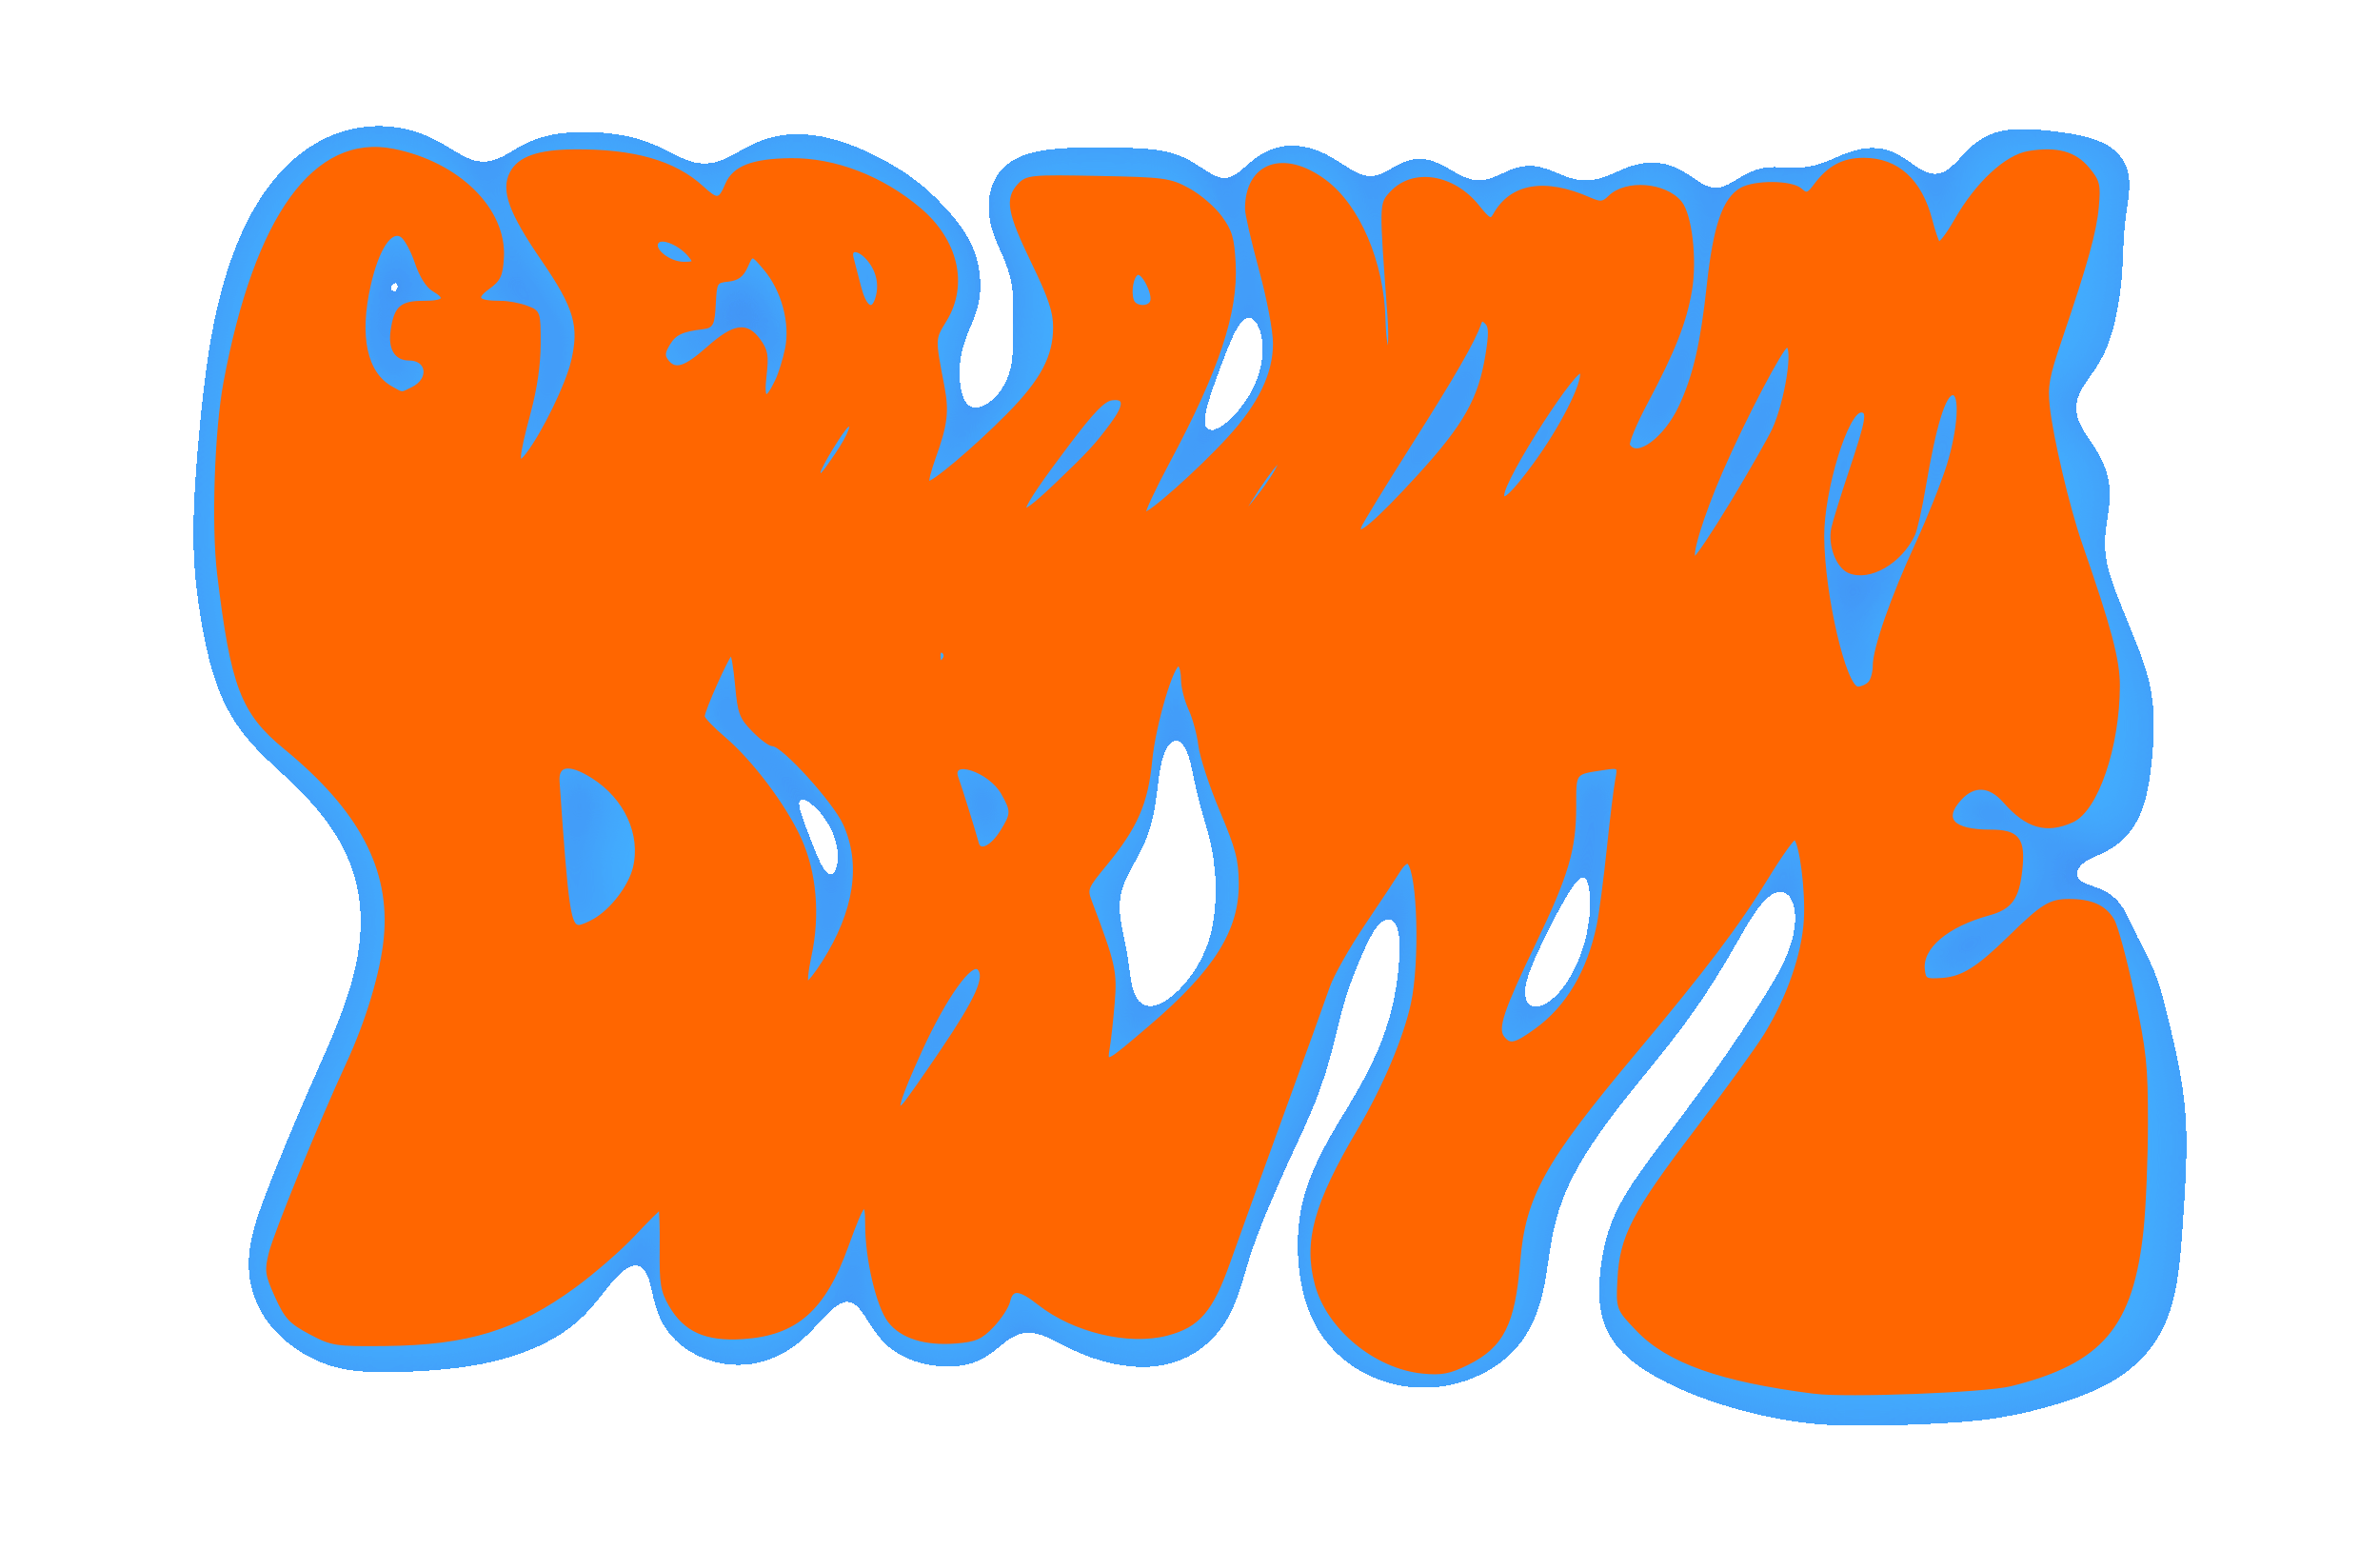
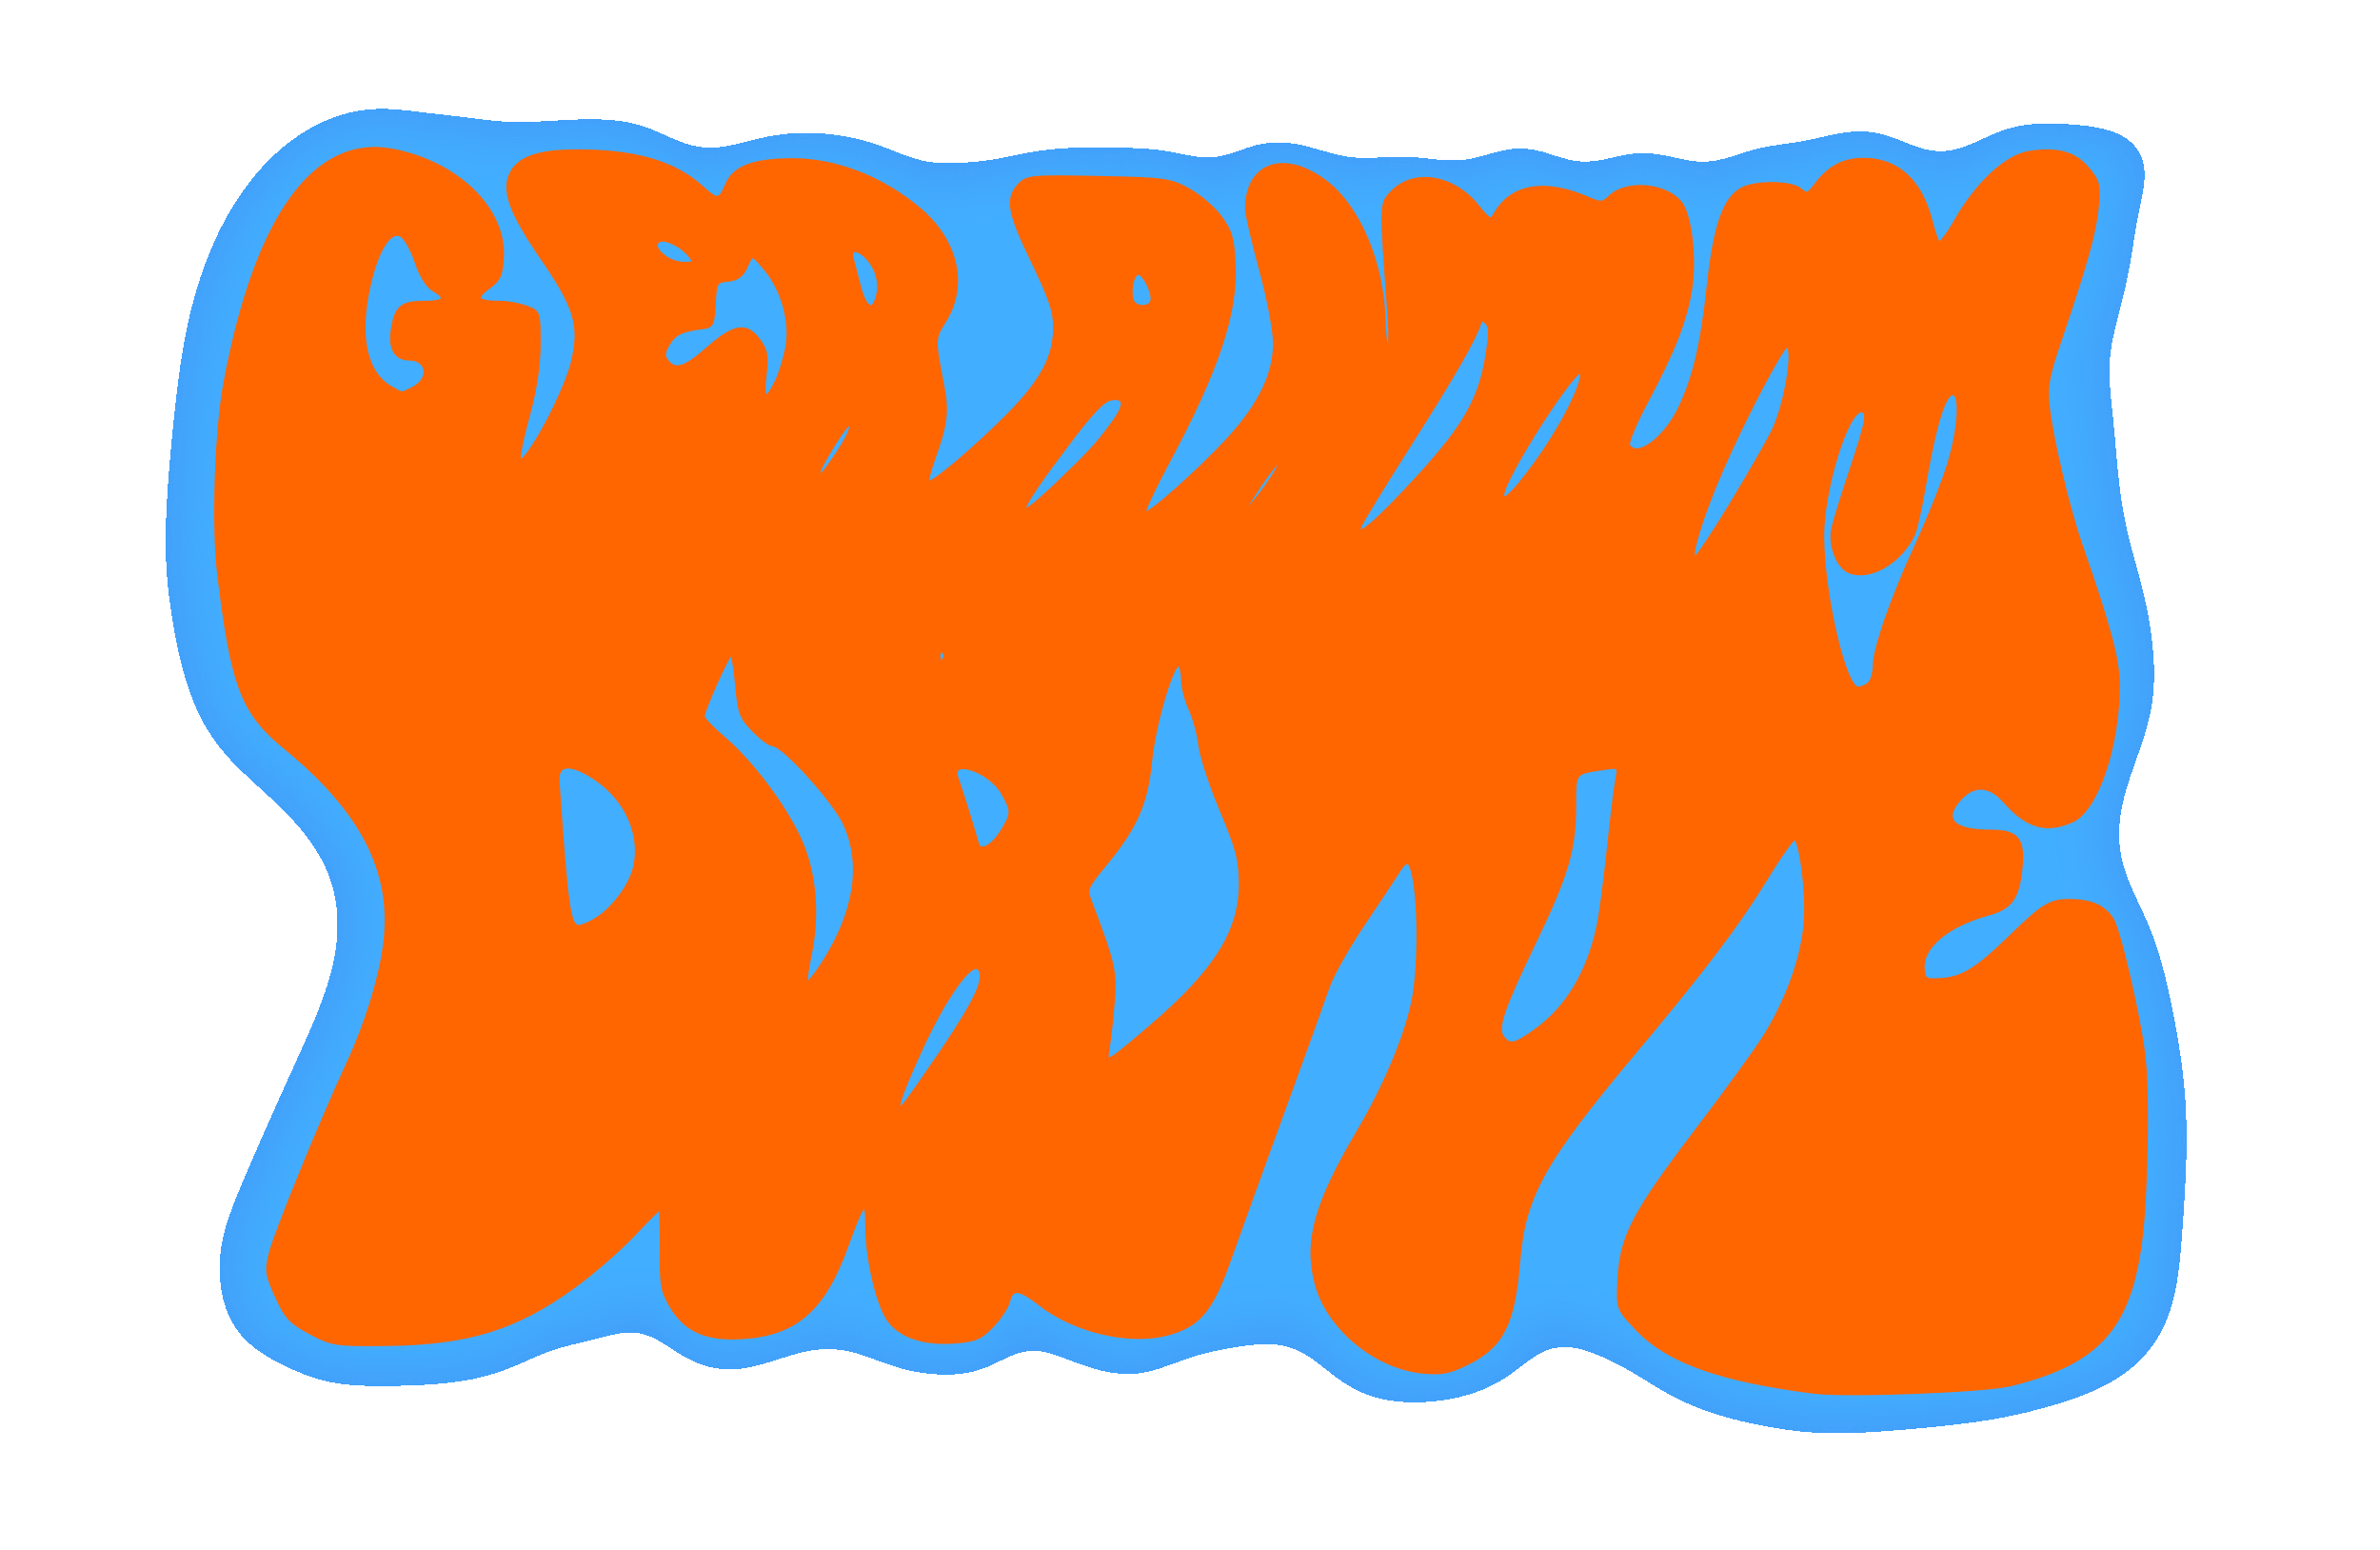
<svg xmlns="http://www.w3.org/2000/svg" viewBox="0 0 818.678 533.044" height="533.044" width="818.678" version="1.1" id="svg3684">
  <defs id="defs3394">
    <filter style="color-interpolation-filters:sRGB" id="filter3699">
      <feGaussianBlur stdDeviation="8.89" id="feGaussianBlur3701" />
      <feColorMatrix id="feColorMatrix3703" values="1 0 0 0 0 0 1 0 0 0 0 0 1 0 0 0 0 0 21 -9 " result="fbSourceGraphic" />
      <feColorMatrix result="fbSourceGraphicAlpha" in="fbSourceGraphic" values="0 0 0 -1 0 0 0 0 -1 0 0 0 0 -1 0 0 0 0 1 0" id="feColorMatrix3729" />
      <feColorMatrix id="feColorMatrix3731" values="1 0 0 0 0 0 1 0 0 0 0 0 1 0 0 0 0 0 5 -1 " result="colormatrix" in="fbSourceGraphic" />
      <feComposite in2="colormatrix" id="feComposite3733" operator="arithmetic" k2="0.745" result="fbSourceGraphic" k1="0" k3="0" k4="0" />
      <feColorMatrix result="fbSourceGraphicAlpha" in="fbSourceGraphic" values="0 0 0 -1 0 0 0 0 -1 0 0 0 0 -1 0 0 0 0 1 0" id="feColorMatrix3735" />
      <feColorMatrix id="feColorMatrix3737" values="1 0 0 0 0 0 1 0 0 0 0 0 1 0 0 0 0 0 5 -1 " result="colormatrix" in="fbSourceGraphic" />
      <feComposite in2="colormatrix" id="feComposite3739" operator="arithmetic" k2="1" result="fbSourceGraphic" k1="0" k3="0" k4="0" />
      <feColorMatrix result="fbSourceGraphicAlpha" in="fbSourceGraphic" values="0 0 0 -1 0 0 0 0 -1 0 0 0 0 -1 0 0 0 0 1 0" id="feColorMatrix4521" />
      <feColorMatrix id="feColorMatrix4523" values="1 0 0 0 0 0 1 0 0 0 0 0 1 0 0 0 0 0 5 -1 " result="colormatrix" in="fbSourceGraphic" />
      <feComposite in2="colormatrix" id="feComposite4525" operator="arithmetic" k2="0.742" result="composite" k1="0" k3="0" k4="0" />
    </filter>
  </defs>
  <g id="layer2" transform="translate(73.66807,50.53402)">
-     <path id="path3692" d="m 549.746,437.596 c -32.158,-4.071 -57.436,-15.494 -68.016,-26.548 -6.857,-7.164 -3.277,-17.189 -2.745,-27.386 0.762,-14.624 5.644,-20.476 27.34,-48.992 10.293,-13.528 19.519,-26.807 22.252,-31.259 7.927,-12.913 18.099,-25.582 18.822,-37.505 0.609,-10.051 -1.539,-26.762 -3.619,-28.155 -0.548,-0.367 -4.905,5.72 -9.682,13.526 -9.96,16.276 -17.236,35.158 -41.185,63.72 -31.561,37.64 -34.523,48.732 -36.36,71.376 -1.726,21.279 -9.163,28.938 -21.144,34.884 -6.155,3.055 -16.082,5.02 -22.5,4.389 -16.251,-1.597 -35.869,-11.522 -38.031,-38.051 -1.184,-14.529 0.331,-26.122 15.38,-51.605 8.641,-14.632 15.078,-28.654 17.656,-40.507 3.115,-14.324 6.582,-45.577 2.976,-49.349 -0.557,-0.582 -2.028,0.587 -3.269,2.6 -1.241,2.012 -10.396,8.747 -12.13,18.308 -1.85,10.205 -7.373,19.963 -8.692,23.833 -2.036,11.03 -4.806,26.202 -15.012,44.994 -10.911,20.089 -16.354,41.621 -19.176,49.6 -1.698,19.811 -12.592,29.319 -23.485,32.152 -13.109,3.409 -32.642,-2.514 -44.604,-11.907 -6.814,-5.351 -10.182,-13.447 -11.269,-8.753 -0.452,1.951 -2.216,15.79 -4.796,18.501 -3.969,4.17 -8.777,2.16 -15.493,2.687 -10.564,0.828 -20.736,-3.827 -24.966,-9.277 -3.956,-5.096 -3.487,-26.348 -3.487,-38.04 0,-9.787 -3.675,-9.183 -6.927,7.26 -4.318,21.835 -16.728,38.802 -35.074,39.991 -12.63,0.818 -24.155,-6.012 -29.175,-14.764 -2.822,-4.921 0.365,-12.401 0.486,-24.439 0.077,-7.585 -0.132,-13.79 -0.463,-13.79 -0.331,0 -4.417,4.069 -9.079,9.041 -4.662,4.973 -13.117,24.408 -19.664,29.186 -20.027,14.618 -41.639,16.138 -70.127,16.428 -16.968,0.172 -16.131,-2.179 -23.571,-6.14 -6.814,-3.627 -11.911,-8.124 -15.168,-15.341 -3.444,-7.63 -3.617,-15.279 -2.131,-21.3 C 15.304,370.132 30.193,333.344 39.448,313.377 46.339,298.509 51.36,284.605 52.486,272.7 54.723,249.024 46.1,231.493 20.106,210.188 5.391,198.127 -0.223,186.164 -4.873,147.396 -6.847,130.931 -3.236,95.58 -1.251,78.936 7.293,7.303 38.302,-10.619 65.256,-5.218 87.545,-0.752 100.072,21.557 99.093,38.077 c -0.364,6.137 -1.043,7.579 -4.883,10.376 -4.982,3.628 -3.752,5.05 4.368,5.05 2.473,0 6.445,0.736 8.827,1.637 4.324,1.634 4.331,1.655 4.331,12.505 0,7.17 -1.17,15.246 -3.438,23.73 -4.31,16.123 -4.435,19.452 -0.54,14.379 5.479,-7.137 13.6,-23.753 15.526,-31.77 2.971,-12.366 -3.875,-14.398 -15.227,-30.943 -11.168,-16.277 -12.476,-30.965 -9.401,-36.921 2.662,-5.156 12.133,-9.62 24.48,-9.723 20.473,-0.171 29.363,2.356 38.932,11.085 5.316,4.849 10.376,7.618 12.877,1.799 2.506,-5.829 11.773,-12.576 24.869,-12.718 15.071,-0.163 35.553,11.063 48.47,21.972 7.807,12.974 18.491,29.522 11.04,41.726 -4.05,6.634 -8.325,3.149 -5.087,20.166 1.605,8.435 -2.546,15.158 -6.612,26.428 -1.563,4.334 -2.538,8.211 -2.165,8.615 1.026,1.112 13.97,-15.171 25.549,-26.893 11.626,-11.769 5.254,-14.26 5.254,-24.362 0,-5.468 6.312,-12.277 0.312,-24.677 -8.224,-16.998 -12.644,-26.692 -8.308,-31.392 2.687,-2.912 11.28,-6.63 34.323,-6.189 22.763,0.436 29.06,-0.011 35.429,3.477 3.744,2.05 5.812,15.589 8.098,18.71 3.521,4.808 4.237,7.245 4.692,15.962 0.877,16.821 -5.649,36.466 -22.679,68.269 -4.964,9.27 -8.666,17.245 -8.226,17.722 1.083,1.173 18.791,-14.537 29.231,-25.933 10.582,-11.55 15.659,-22.104 15.659,-32.549 0,-4.389 -2.057,-15.245 -4.814,-25.398 -2.647,-9.753 -6.962,-26.314 -6.962,-28.051 0,-15.515 19.949,-18.598 34.068,-8.067 11.536,8.604 14.759,33.633 15.259,53.24 0.148,5.804 0.813,10.555 1.477,10.558 0.669,0.002 0.806,-5.48 0.307,-12.294 -2.809,-38.348 -0.67,-49.314 2.936,-53.223 7.462,-8.088 19.026,5.471 27.518,16.006 3.947,4.896 8.923,-10.509 10.172,-12.751 5.737,-10.302 12.92,3.51 28.274,10.246 3.842,1.685 6.885,-6.276 9.198,-8.544 5.581,-5.475 22.502,-4.45 27.768,1.858 3.514,4.209 -0.431,27.439 -2.217,38.112 -1.805,10.792 -5.775,20.864 -15.201,38.569 -3.857,7.244 -6.609,13.879 -6.116,14.744 2.877,5.046 12.745,-2.254 17.872,-13.221 4.916,-10.517 7.499,-21.679 9.677,-41.823 2.185,-20.21 10.387,-38.877 16.246,-42.271 4.672,-2.706 12.347,6.7 15.421,9.465 2.073,1.865 -2.424,3.249 0,0 4.662,-6.247 19.68,-14.74 26.711,-14.75 11.513,-0.017 14.516,11.528 18.054,25.158 0.958,3.69 2.154,7.236 2.659,7.88 0.505,0.644 -0.389,-9.266 2.389,-14.145 7.259,-12.747 6.583,-22.122 14.371,-23.388 9.659,-1.57 44.468,2.247 48.957,7.647 3.622,4.357 -3.268,12.617 -3.937,20.257 -0.749,8.547 2.672,23.006 -6.232,49.191 -4.381,12.884 -23.314,12.162 -17.816,16.578 38.25,30.718 11.849,37.756 16.207,50.296 10.036,28.879 18.685,42.747 18.662,51.596 -0.056,20.967 -2.421,45.47 -10.81,49.269 -8.855,4.011 -31.329,-6.513 -39.017,-15.278 -5.032,-5.738 -10.542,-6.079 -15.278,-0.946 -6.534,7.082 -2.693,11.249 10.369,11.249 9.493,0 25.191,-0.204 24.042,10.397 -1.061,9.787 -17.043,15.924 -24.595,17.991 -14.44,3.953 -23.363,11.533 -22.547,19.154 0.388,3.627 0.837,3.862 6.606,3.458 6.976,-0.488 12.24,-3.802 23.4,-14.733 10.956,-10.73 36.602,-18.143 43.052,-18.143 7.673,0 -10.712,7.744 -7.887,12.416 1.276,2.112 11.564,8.666 14.109,20.69 4.14,19.558 9.64,34.222 9.64,54.017 0,12.171 -2.096,40.037 -2.907,47.922 -3.439,33.433 -25.379,38.689 -56.743,46.478 -8.665,2.152 -56.32,3.964 -67.391,2.563 z M 250.529,310.671 c 11.938,-17.687 15.282,-25.188 12.522,-28.09 -2.691,-2.83 -11.659,9.716 -20.05,28.051 -7.582,16.566 -9.494,23.025 -5.514,18.621 1.085,-1.201 6.954,-9.563 13.042,-18.582 z m 71.643,-8.111 c 22.328,-19.079 24.549,-28.628 24.399,-44.989 -0.076,-8.265 1.106,-14.101 -4.424,-27.224 -3.566,-8.462 -2.567,-20.673 -3.031,-24.511 -0.464,-3.837 -1.993,-9.466 -3.399,-12.508 -1.405,-3.042 -2.555,-7.531 -2.555,-9.975 0,-2.444 -0.541,-4.806 -1.202,-5.249 -2.148,-1.439 -8.663,20.396 -9.878,33.109 -1.382,14.46 2.921,22.643 -7.597,35.435 -6.747,8.205 -9.041,8.577 -7.318,13.126 8.041,21.227 6.489,22.442 5.62,33.066 -0.469,5.74 -1.233,12.699 -1.696,15.465 -1.031,6.158 -4.411,7.492 11.081,-5.745 z m 132.443,1.282 c 10.844,-7.786 18.226,-20.178 21.524,-36.133 0.811,-3.924 2.362,-15.653 3.447,-26.065 1.085,-10.412 2.394,-21.133 2.91,-23.825 0.938,-4.894 0.938,-4.894 -5.088,-3.975 -9.748,1.486 -9.464,1.095 -9.464,13.025 0,14.662 -2.603,23.521 -13.673,46.533 -11.252,23.391 -13.397,29.776 -11.039,32.856 2.396,3.129 4.192,2.748 11.383,-2.415 z M 209.597,280.518 c 11.144,-17.558 13.622,-33.912 7.241,-47.792 -3.595,-7.819 -21.194,-27.158 -24.716,-27.158 -0.989,0 -3.958,-2.208 -6.598,-4.907 -4.339,-4.436 -4.894,-5.94 -5.777,-15.654 -0.537,-5.911 -1.361,-10.746 -1.831,-10.746 -1.021,4.2e-4 -9.817,19.555 -9.738,21.648 0.03,0.802 3.22,4.142 7.088,7.422 9.449,8.012 20.943,23.269 26.149,34.707 5.245,11.526 6.508,26.151 3.472,40.207 -1.107,5.125 -1.506,9.318 -0.887,9.318 0.619,0 3.137,-3.17 5.597,-7.045 z m -78.882,-14.444 c 6.016,-3.416 -8.453,-12.324 -6.881,-18.78 2.809,-11.535 17.834,-23.403 6.471,-30.622 -8.037,-5.106 -12.492,-4.526 -12.072,1.57 3.057,44.324 3.877,49.941 7.29,49.941 0.813,0 3.149,-0.949 5.191,-2.109 z M 270.88,235.526 c 3.834,-6.167 3.858,-7.052 0.357,-13.276 -4.424,-7.865 -18.582,-12.463 -15.755,-5.116 0.943,2.451 5.846,18.186 6.998,22.46 0.891,3.304 5.077,1.277 8.4,-4.068 z m 298.562,-51.128 c 0.908,-0.984 -8.374,-12.936 -8.374,-15.183 0,-5.935 16.164,-14.216 24.647,-32.586 4.067,-8.808 8.94,-21.002 10.827,-27.098 3.842,-12.406 4.607,-24.72 1.536,-24.72 -2.957,0 -6.295,10.831 -9.877,32.053 -1.246,7.38 -2.895,14.759 -3.666,16.399 -4.481,9.536 -15.083,15.68 -22.08,12.797 -3.99,-1.645 -6.836,-9.136 -5.637,-14.837 0.454,-2.158 3.232,-11.132 6.174,-19.942 5.777,-17.302 6.33,-20.506 3.539,-20.506 -4.969,0 -13.349,27.282 -13.271,43.204 0.099,20.017 7.601,52.209 12.167,52.209 1.3,0 3.106,-0.805 4.014,-1.789 z m -318.17,-8.544 c 0.435,-0.763 0.162,-1.809 -0.606,-2.324 -0.769,-0.515 -1.398,0.109 -1.398,1.388 0,2.619 0.825,3.004 2.004,0.936 z m 270.846,-53.523 c 6.353,-10.522 12.777,-21.759 14.277,-24.971 4.432,-9.494 7.515,-28.948 4.586,-28.948 -1.622,0 -14.926,25.387 -22.657,43.234 -6.75,15.582 -11.071,29.817 -9.052,29.817 0.713,0 6.493,-8.609 12.846,-19.131 z m -107.8,-9.016 c 16.003,-17.53 21.083,-26.531 23.552,-41.727 1.186,-7.301 1.144,-9.762 -0.19,-11.122 -1.312,-1.337 -1.863,-1.302 -2.353,0.149 -1.992,5.898 -8.97,18.034 -23.77,41.336 -9.14,14.392 -16.997,27.235 -17.459,28.54 -1.786,5.046 5.874,-1.461 20.219,-17.176 z m -48.95,-1.953 c 2.601,-4.87 2.601,-4.902 -0.011,-2.422 -1.456,1.382 -5.308,6.749 -8.56,11.927 -5.913,9.413 -5.913,9.413 0.011,2.422 3.258,-3.845 7.11,-9.212 8.56,-11.927 z m -75.475,4.555 c 10.994,-10.502 13.621,-13.348 18.858,-20.435 4.907,-6.641 4.926,-9.524 0.058,-8.907 -2.813,0.356 -6.482,4.118 -15,15.38 -18.75,24.789 -20.03,29.355 -3.916,13.963 z m 164.351,-6.702 c 9.061,-12.36 16.878,-27.66 16.15,-31.612 -0.825,-4.479 -27.206,36.433 -27.206,42.192 0,2.933 3.853,-0.753 11.056,-10.58 z m -240.164,-3.36 c 4.634,-6.842 6.477,-11.82 3.684,-9.949 -1.64,1.099 -9.756,14.405 -9.756,15.995 0,2.359 1.168,1.196 6.072,-6.046 z M 193.539,80.396 c 1.109,-2.324 2.639,-7.238 3.4,-10.92 1.829,-8.845 -6.249,-17.402 -12.405,-24.683 -4.532,-5.361 0.48,-8.225 -1.442,-3.857 -1.439,3.269 -3.028,4.484 -6.314,4.83 -4.257,0.448 -4.404,0.697 -4.804,8.2 -0.374,7.008 -0.737,7.777 -3.851,8.155 -7.321,0.889 -9.671,1.996 -11.836,5.577 -1.807,2.99 -1.911,4.144 -0.537,5.94 2.805,3.664 6.208,2.591 14.216,-4.48 8.904,-7.862 13.159,-8.502 17.427,-2.62 2.542,3.503 2.835,5.237 2.045,12.094 -1.005,8.722 0.476,9.36 4.1,1.765 z M 68.272,83.118 c 6.359,-3.141 5.503,-10.234 -1.235,-10.234 -4.566,0 -6.677,-3.614 -5.746,-9.836 1.174,-7.842 3.088,-9.545 10.728,-9.545 7.375,0 8.485,-1.447 3.38,-4.409 -2.042,-1.185 -4.301,-4.825 -5.845,-9.423 -1.384,-4.12 -3.637,-8.229 -5.007,-9.129 -3.843,-2.528 -8.4,4.333 -11.25,16.938 -4.018,17.774 -1.269,30.458 7.683,35.445 4.016,2.237 3.196,2.215 7.291,0.193 z M 227.803,52.636 c 1.567,-4.426 0.838,-9.162 -2.016,-13.094 -3.271,-4.508 -7.483,-5.376 -6.402,-1.319 0.382,1.435 1.511,5.796 2.509,9.69 1.819,7.105 4.35,9.128 5.909,4.723 z m 94.741,0.495 c 0.893,-2.711 -3.009,-10.356 -4.935,-9.669 -1.862,0.664 -2.919,6.216 -1.79,9.404 0.928,2.621 5.885,2.816 6.725,0.264 z M 163.922,37.751 c -3.188,-4.165 -9.672,-7.081 -11.429,-5.141 -2.249,2.483 3.812,7.475 9.075,7.475 3.603,0 3.91,-0.304 2.355,-2.335 z" style="display:inline;fill:#0091ff;fill-opacity:1;stroke:#0000c5;stroke-width:1.146;stroke-opacity:1;filter:url(#filter3699)" />
+     <path id="path3692" d="m 548.734,440.634 c -32.158,-4.071 -49.335,-10.938 -59.915,-21.991 -13.709,-4.342 -7.088,-5.063 -31.253,-11.511 -13.372,17.735 -9.101,13.007 -21.082,18.953 -6.155,3.055 -20.194,4.872 -26.611,4.241 -16.251,-1.597 -14.091,1.157 -37.734,-22.15 -14.23,1.377 -26.144,3.221 -42.137,6.849 -7.835,9.117 -15.712,9.003 -42.947,-2.224 -11.299,-9.015 -5.414,-9.074 -18.09,5.191 -3.969,4.17 -11.309,2.16 -18.025,2.687 -10.564,0.828 -15.242,-1.888 -26.992,-6.98 -8.756,-5.437 -15.216,-5.248 -42.511,6.173 -12.63,0.818 -23.588,-4.764 -28.608,-13.517 -12.375,-13.18 -7.662,6.774 -35.301,3.036 -20.027,14.618 -34.192,14.742 -62.68,15.032 -16.968,0.172 -18.724,-1.018 -26.164,-4.979 -6.814,-3.627 -18.616,-7.111 -21.873,-14.328 -3.444,-7.63 -4.629,-22.49 -3.144,-28.511 1.685,-6.829 18.65,-45.049 27.905,-65.016 6.892,-14.868 11.913,-26.623 13.038,-38.528 2.238,-23.676 -7.102,-37.269 -33.095,-58.574 -14.715,-12.061 -21.357,-26.801 -26.006,-65.569 -1.975,-16.465 2.143,-53.335 4.128,-69.979 8.544,-71.633 48.16,-95.631 75.114,-90.229 21.083,5.77 15.119,-1.554 33.904,5.768 16.246,-2.021 16.48,-1.489 26.505,-2.128 20.432,-1.303 26.325,1.344 35.895,10.072 12.842,5.238 20.344,-5.309 38.759,-5.856 15.071,-0.163 31.973,2.471 44.89,13.379 13.099,0.669 -5.457,-6.411 23.565,-1.796 2.687,-2.912 11.28,-6.63 34.323,-6.189 22.763,0.436 29.06,-0.011 35.429,3.477 9.53,8.911 13.568,0.856 13.568,0.856 -7.876,-7.639 21.381,-10.721 35.501,-0.191 7.175,5.238 0,0 19.98,-1.719 22.838,0.251 16.519,10.709 36.171,-2.821 18.914,-6.458 20.123,16.931 36.966,4.233 5.581,-5.475 17.945,-3.437 29.794,2.871 9.901,4.374 9.245,-5.121 21.274,-7.915 13.683,3.091 26.543,-5.053 39.094,-6.298 29.293,15.099 18.616,15.839 46.586,-0.445 9.659,-1.57 42.443,0.222 46.932,5.622 3.622,4.357 -3.774,16.161 -4.444,23.801 -0.749,8.547 -1.885,23.006 -10.789,49.191 5.218,31.206 2.467,42.211 8.517,64.849 10.036,28.879 8.559,44.772 8.535,53.622 -5.683,21.639 -13.363,32.23 -12.466,41.02 -2.476,9.947 1.169,19.513 8.408,30.777 1.276,2.112 5.488,11.703 8.033,23.728 4.14,19.558 7.109,34.222 7.109,54.017 0,12.171 -2.096,40.037 -2.907,47.922 -3.439,33.433 -25.379,38.689 -56.743,46.478 -8.665,2.152 -57.333,7.002 -68.403,5.601 z" style="display:inline;fill:#0091ff;fill-opacity:1;stroke:#0000c5;stroke-width:1.146;stroke-opacity:1;filter:url(#filter3699)" />
  </g>
  <g id="layer1" transform="translate(73.66807,50.53402)">
    <g transform="translate(-6.890045,-102.9606)" style="display:inline;fill:#ff6600;stroke:#ff6600" id="layer3">
      <path id="path3768" d="m 557.352,531.248 c -32.158,-4.071 -50.276,-10.482 -60.855,-21.536 -6.857,-7.164 -6.857,-7.164 -6.325,-17.362 0.762,-14.624 4.928,-22.624 26.624,-51.14 10.293,-13.528 20.951,-28.239 23.684,-32.691 7.927,-12.913 13.087,-27.73 13.809,-39.653 0.609,-10.051 -1.539,-26.762 -3.619,-28.155 -0.548,-0.367 -4.905,5.72 -9.682,13.526 -9.96,16.276 -21.532,31.578 -45.481,60.14 -31.561,37.64 -38.103,49.448 -39.94,72.092 -1.726,21.279 -5.582,28.938 -17.564,34.884 -6.155,3.055 -8.921,3.588 -15.339,2.957 -16.251,-1.597 -32.535,-15.024 -36.599,-30.175 -3.941,-14.694 -0.385,-27.554 14.664,-53.037 8.641,-14.632 15.794,-31.518 18.372,-43.372 3.115,-14.324 2.286,-44.861 -1.32,-48.633 -0.557,-0.582 -2.028,0.587 -3.269,2.6 -1.241,2.012 -6.699,10.251 -12.13,18.308 -5.43,8.057 -10.953,17.815 -12.273,21.685 -1.32,3.87 -8.398,23.473 -15.728,43.562 -7.331,20.089 -15.638,43.053 -18.46,51.032 -5.994,16.947 -10.444,22.159 -21.337,24.991 -13.109,3.409 -31.926,-1.082 -43.888,-10.475 -6.814,-5.351 -9.466,-5.571 -10.553,-0.876 -0.452,1.951 -2.932,5.765 -5.512,8.476 -3.969,4.17 -5.913,5.024 -12.629,5.551 -10.564,0.828 -18.587,-1.678 -22.818,-7.129 -3.956,-5.096 -7.783,-21.336 -7.783,-33.028 0,-9.787 -1.226,-8.502 -6.927,7.26 -7.898,21.835 -17.444,30.21 -35.79,31.398 -12.63,0.818 -19.859,-2.432 -24.879,-11.184 -2.822,-4.921 -3.215,-7.389 -3.094,-19.427 0.077,-7.585 -0.132,-13.79 -0.463,-13.79 -0.331,0 -4.417,4.069 -9.079,9.041 -4.662,4.973 -13.833,12.951 -20.38,17.73 -20.027,14.618 -36.626,19.719 -65.115,20.008 -16.968,0.172 -18.279,-0.031 -25.719,-3.992 -6.814,-3.627 -8.33,-5.26 -11.588,-12.477 -3.444,-7.63 -3.617,-8.835 -2.131,-14.856 1.685,-6.829 17.29,-45.05 26.545,-65.016 6.892,-14.868 11.913,-31.636 13.038,-43.541 C 68.058,351.269 57.286,330.873 31.293,309.568 16.577,297.508 13.111,288.409 8.462,249.641 6.487,233.175 7.577,200.523 10.651,184.044 21.344,126.733 41.611,98.786 68.566,104.187 c 22.289,4.466 38.397,20.331 37.417,36.851 -0.364,6.137 -1.043,7.579 -4.883,10.376 -4.982,3.628 -3.752,5.05 4.368,5.05 2.473,0 6.445,0.736 8.827,1.637 4.324,1.634 4.331,1.655 4.331,12.505 0,7.17 -1.17,15.246 -3.438,23.73 -4.31,16.123 -4.435,19.452 -0.54,14.379 5.479,-7.137 13.6,-23.753 15.526,-31.77 2.971,-12.366 1.137,-18.695 -10.215,-35.239 -11.168,-16.277 -13.908,-23.804 -10.834,-29.761 2.662,-5.156 9.268,-7.472 21.616,-7.575 20.473,-0.171 34.376,3.788 43.945,12.517 5.316,4.849 6.079,4.754 8.581,-1.065 2.506,-5.829 8.909,-8.28 22.005,-8.422 15.071,-0.163 31.257,6.051 44.174,16.96 12.819,10.826 16.343,25.942 8.892,38.146 -4.05,6.634 -4.029,6.014 -0.791,23.031 1.605,8.435 1.034,13.009 -3.031,24.279 -1.563,4.334 -2.538,8.211 -2.165,8.615 1.026,1.112 16.119,-11.591 27.697,-23.313 11.626,-11.769 15.994,-19.988 15.994,-30.091 0,-5.468 -1.565,-10.129 -7.564,-22.529 -8.224,-16.998 -9.063,-21.68 -4.728,-26.38 2.687,-2.912 4.12,-3.05 27.163,-2.609 22.763,0.436 24.763,0.705 31.132,4.193 3.744,2.05 8.676,6.281 10.962,9.402 3.521,4.808 4.237,7.245 4.692,15.962 0.877,16.821 -5.649,36.466 -22.679,68.269 -4.964,9.27 -8.666,17.245 -8.226,17.722 1.083,1.173 18.791,-14.537 29.231,-25.933 10.582,-11.55 15.659,-22.104 15.659,-32.549 0,-4.389 -2.057,-15.245 -4.814,-25.398 -2.647,-9.753 -4.814,-19.153 -4.814,-20.89 0,-15.515 12.788,-20.03 26.908,-9.499 11.536,8.604 19.771,27.905 20.271,47.512 0.148,5.804 0.813,10.555 1.477,10.558 0.669,0.002 0.806,-5.48 0.307,-12.294 -2.809,-38.348 -2.818,-37.857 0.788,-41.767 7.462,-8.088 21.174,-5.985 29.666,4.55 3.947,4.896 4.627,5.244 5.875,3.002 5.737,-10.302 17.216,-12.243 32.571,-5.507 3.842,1.685 4.737,1.601 7.05,-0.668 5.581,-5.475 18.922,-4.45 24.188,1.858 3.514,4.209 5.297,19.562 3.512,30.236 -1.805,10.792 -5.775,20.864 -15.201,38.569 -3.857,7.244 -6.609,13.879 -6.116,14.744 2.877,5.046 12.745,-2.254 17.872,-13.221 4.916,-10.517 7.499,-21.679 9.677,-41.823 2.185,-20.21 5.375,-29.568 11.234,-32.962 4.672,-2.706 17.359,-2.609 20.433,0.157 2.073,1.865 2.668,1.681 5.093,-1.567 4.662,-6.247 9.575,-8.876 16.606,-8.887 11.513,-0.017 19.529,7.232 23.066,20.862 0.958,3.69 2.154,7.236 2.659,7.88 0.505,0.644 3.191,-2.821 5.97,-7.701 7.259,-12.747 17.324,-22.122 25.111,-23.388 9.659,-1.57 15.827,0.099 20.315,5.499 3.622,4.357 3.892,5.456 3.223,13.097 -0.749,8.547 -3.772,19.426 -12.676,45.611 -4.381,12.884 -4.953,16.01 -4.212,23.022 1.135,10.733 6.837,34.892 11.195,47.432 10.036,28.879 12.957,39.883 12.933,48.732 -0.056,20.967 -7.434,42.606 -15.823,46.405 -8.855,4.011 -15.576,2.079 -23.264,-6.685 -5.032,-5.738 -10.542,-6.079 -15.278,-0.946 -6.534,7.082 -2.693,11.249 10.369,11.249 9.493,0 11.586,2.66 10.437,13.261 -1.061,9.787 -3.438,13.059 -10.991,15.127 -14.44,3.953 -23.363,11.533 -22.547,19.154 0.388,3.627 0.837,3.862 6.606,3.458 6.976,-0.488 12.24,-3.802 23.4,-14.733 10.956,-10.73 13.688,-12.414 20.139,-12.414 7.673,0 12.202,2.016 15.026,6.688 1.276,2.112 4.403,13.678 6.949,25.703 4.14,19.558 4.628,24.197 4.628,43.992 0,12.171 -0.664,28.58 -1.475,36.465 -3.439,33.433 -13.923,45.85 -45.286,53.639 -8.665,2.152 -56.32,3.964 -67.391,2.563 z M 257.419,413.631 c 11.938,-17.687 15.282,-25.188 12.522,-28.09 -2.691,-2.83 -11.659,9.716 -20.05,28.051 -7.582,16.566 -9.494,23.025 -5.514,18.621 1.085,-1.201 6.954,-9.563 13.042,-18.582 z m 71.643,-8.111 c 22.328,-19.079 30.993,-32.925 30.843,-49.285 -0.076,-8.265 -1.042,-11.953 -6.572,-25.076 -3.566,-8.462 -6.863,-18.525 -7.327,-22.362 -0.464,-3.837 -1.993,-9.466 -3.399,-12.508 -1.405,-3.042 -2.555,-7.531 -2.555,-9.975 0,-2.444 -0.541,-4.806 -1.202,-5.249 -2.148,-1.439 -8.663,20.396 -9.878,33.109 -1.382,14.46 -4.956,22.643 -15.473,35.435 -6.747,8.205 -6.893,8.577 -5.17,13.126 8.041,21.227 8.637,23.874 7.768,34.498 -0.469,5.74 -1.233,12.699 -1.696,15.465 -1.031,6.158 -0.831,6.06 14.661,-7.177 z m 132.443,1.282 c 10.844,-7.786 18.226,-20.178 21.524,-36.133 0.811,-3.924 2.362,-15.653 3.447,-26.065 1.085,-10.412 2.394,-21.133 2.91,-23.825 0.938,-4.894 0.938,-4.894 -5.088,-3.975 -9.748,1.486 -9.464,1.095 -9.464,13.025 0,14.662 -2.603,23.521 -13.673,46.533 -11.252,23.391 -13.397,29.776 -11.039,32.856 2.396,3.129 4.192,2.748 11.383,-2.415 z M 216.487,383.478 c 11.144,-17.558 13.622,-33.912 7.241,-47.792 -3.595,-7.819 -21.194,-27.158 -24.716,-27.158 -0.989,0 -3.958,-2.208 -6.598,-4.907 -4.339,-4.436 -4.894,-5.94 -5.777,-15.654 -0.537,-5.911 -1.361,-10.746 -1.831,-10.746 -1.021,4.2e-4 -9.817,19.555 -9.738,21.648 0.03,0.802 3.22,4.142 7.088,7.422 9.449,8.012 20.943,23.269 26.149,34.707 5.245,11.526 6.508,26.151 3.472,40.207 -1.107,5.125 -1.506,9.318 -0.887,9.318 0.619,0 3.137,-3.17 5.597,-7.045 z M 137.604,369.034 c 6.016,-3.416 12.312,-11.608 13.884,-18.064 2.809,-11.535 -2.931,-24.119 -14.294,-31.338 -8.037,-5.106 -12.492,-4.526 -12.072,1.57 3.057,44.324 3.877,49.941 7.29,49.941 0.813,0 3.149,-0.949 5.191,-2.109 z m 140.166,-30.547 c 3.834,-6.167 3.858,-7.052 0.357,-13.276 -4.424,-7.865 -18.582,-12.463 -15.755,-5.116 0.943,2.451 5.846,18.186 6.998,22.46 0.891,3.304 5.077,1.277 8.4,-4.068 z m 298.562,-51.128 c 0.908,-0.984 1.65,-3.627 1.65,-5.874 0,-5.935 6.139,-23.524 14.622,-41.895 4.067,-8.808 8.94,-21.002 10.827,-27.098 3.842,-12.406 4.607,-24.72 1.536,-24.72 -2.957,0 -6.295,10.831 -9.877,32.053 -1.246,7.38 -2.895,14.759 -3.666,16.399 -4.481,9.536 -15.083,15.68 -22.08,12.797 -3.99,-1.645 -6.836,-9.136 -5.637,-14.837 0.454,-2.158 3.232,-11.132 6.174,-19.942 5.777,-17.302 6.33,-20.506 3.539,-20.506 -4.969,0 -13.349,27.282 -13.271,43.204 0.099,20.017 7.601,52.209 12.167,52.209 1.3,0 3.106,-0.805 4.014,-1.789 z m -318.17,-8.544 c 0.435,-0.763 0.162,-1.809 -0.606,-2.324 -0.769,-0.515 -1.398,0.109 -1.398,1.388 0,2.619 0.825,3.004 2.004,0.936 z m 270.846,-53.523 c 6.353,-10.522 12.777,-21.759 14.277,-24.971 4.432,-9.494 7.515,-28.948 4.586,-28.948 -1.622,0 -14.926,25.387 -22.657,43.234 -6.75,15.582 -11.071,29.817 -9.052,29.817 0.713,0 6.493,-8.609 12.846,-19.131 z m -107.8,-9.016 c 16.003,-17.53 21.083,-26.531 23.552,-41.727 1.186,-7.301 1.144,-9.762 -0.19,-11.122 -1.312,-1.337 -1.863,-1.302 -2.353,0.149 -1.992,5.898 -8.97,18.034 -23.77,41.336 -9.14,14.392 -16.997,27.235 -17.459,28.54 -1.786,5.046 5.874,-1.461 20.219,-17.176 z m -48.95,-1.953 c 2.601,-4.87 2.601,-4.902 -0.011,-2.422 -1.456,1.382 -5.308,6.749 -8.56,11.927 -5.913,9.413 -5.913,9.413 0.011,2.422 3.258,-3.845 7.11,-9.212 8.56,-11.927 z m -75.475,4.555 c 10.994,-10.502 13.621,-13.348 18.858,-20.435 4.907,-6.641 4.926,-9.524 0.058,-8.907 -2.813,0.356 -6.482,4.118 -15,15.38 -18.75,24.789 -20.03,29.355 -3.916,13.963 z m 164.351,-6.702 c 9.061,-12.36 16.878,-27.66 16.15,-31.612 -0.825,-4.479 -27.206,36.433 -27.206,42.192 0,2.933 3.853,-0.753 11.056,-10.58 z m -240.164,-3.36 c 4.634,-6.842 6.477,-11.82 3.684,-9.949 -1.64,1.099 -9.756,14.405 -9.756,15.995 0,2.359 1.168,1.196 6.072,-6.046 z m -20.54,-25.459 c 1.109,-2.324 2.639,-7.238 3.4,-10.92 1.829,-8.845 -1.236,-20.266 -7.392,-27.548 -4.532,-5.361 -4.532,-5.361 -6.455,-0.993 -1.439,3.269 -3.028,4.484 -6.314,4.83 -4.257,0.448 -4.404,0.697 -4.804,8.2 -0.374,7.008 -0.737,7.777 -3.851,8.155 -7.321,0.889 -9.671,1.996 -11.836,5.577 -1.807,2.99 -1.911,4.144 -0.537,5.94 2.805,3.664 6.208,2.591 14.216,-4.48 8.904,-7.862 13.159,-8.502 17.427,-2.62 2.542,3.503 2.835,5.237 2.045,12.094 -1.005,8.722 0.476,9.36 4.1,1.765 z M 75.162,186.079 c 6.359,-3.141 5.503,-10.234 -1.235,-10.234 -4.566,0 -6.677,-3.614 -5.746,-9.836 1.174,-7.842 3.088,-9.545 10.728,-9.545 7.375,0 8.485,-1.447 3.38,-4.409 -2.042,-1.185 -4.301,-4.825 -5.845,-9.423 -1.384,-4.12 -3.637,-8.229 -5.007,-9.129 -3.843,-2.528 -8.4,4.333 -11.25,16.938 -4.018,17.774 -1.269,30.458 7.683,35.445 4.016,2.237 3.196,2.215 7.291,0.193 z M 234.693,155.597 c 1.567,-4.426 0.838,-9.162 -2.016,-13.094 -3.271,-4.508 -7.483,-5.376 -6.402,-1.319 0.382,1.435 1.511,5.796 2.509,9.69 1.819,7.105 4.35,9.128 5.909,4.723 z m 94.741,0.495 c 0.893,-2.711 -3.009,-10.356 -4.935,-9.669 -1.862,0.664 -2.919,6.216 -1.79,9.404 0.928,2.621 5.885,2.816 6.725,0.264 z M 170.812,140.712 c -3.188,-4.165 -9.672,-7.081 -11.429,-5.141 -2.249,2.483 3.812,7.475 9.075,7.475 3.603,0 3.91,-0.304 2.355,-2.335 z" style="display:inline;fill:#ff6600;stroke:#ff6600;stroke-width:1.146" />
    </g>
  </g>
</svg>
